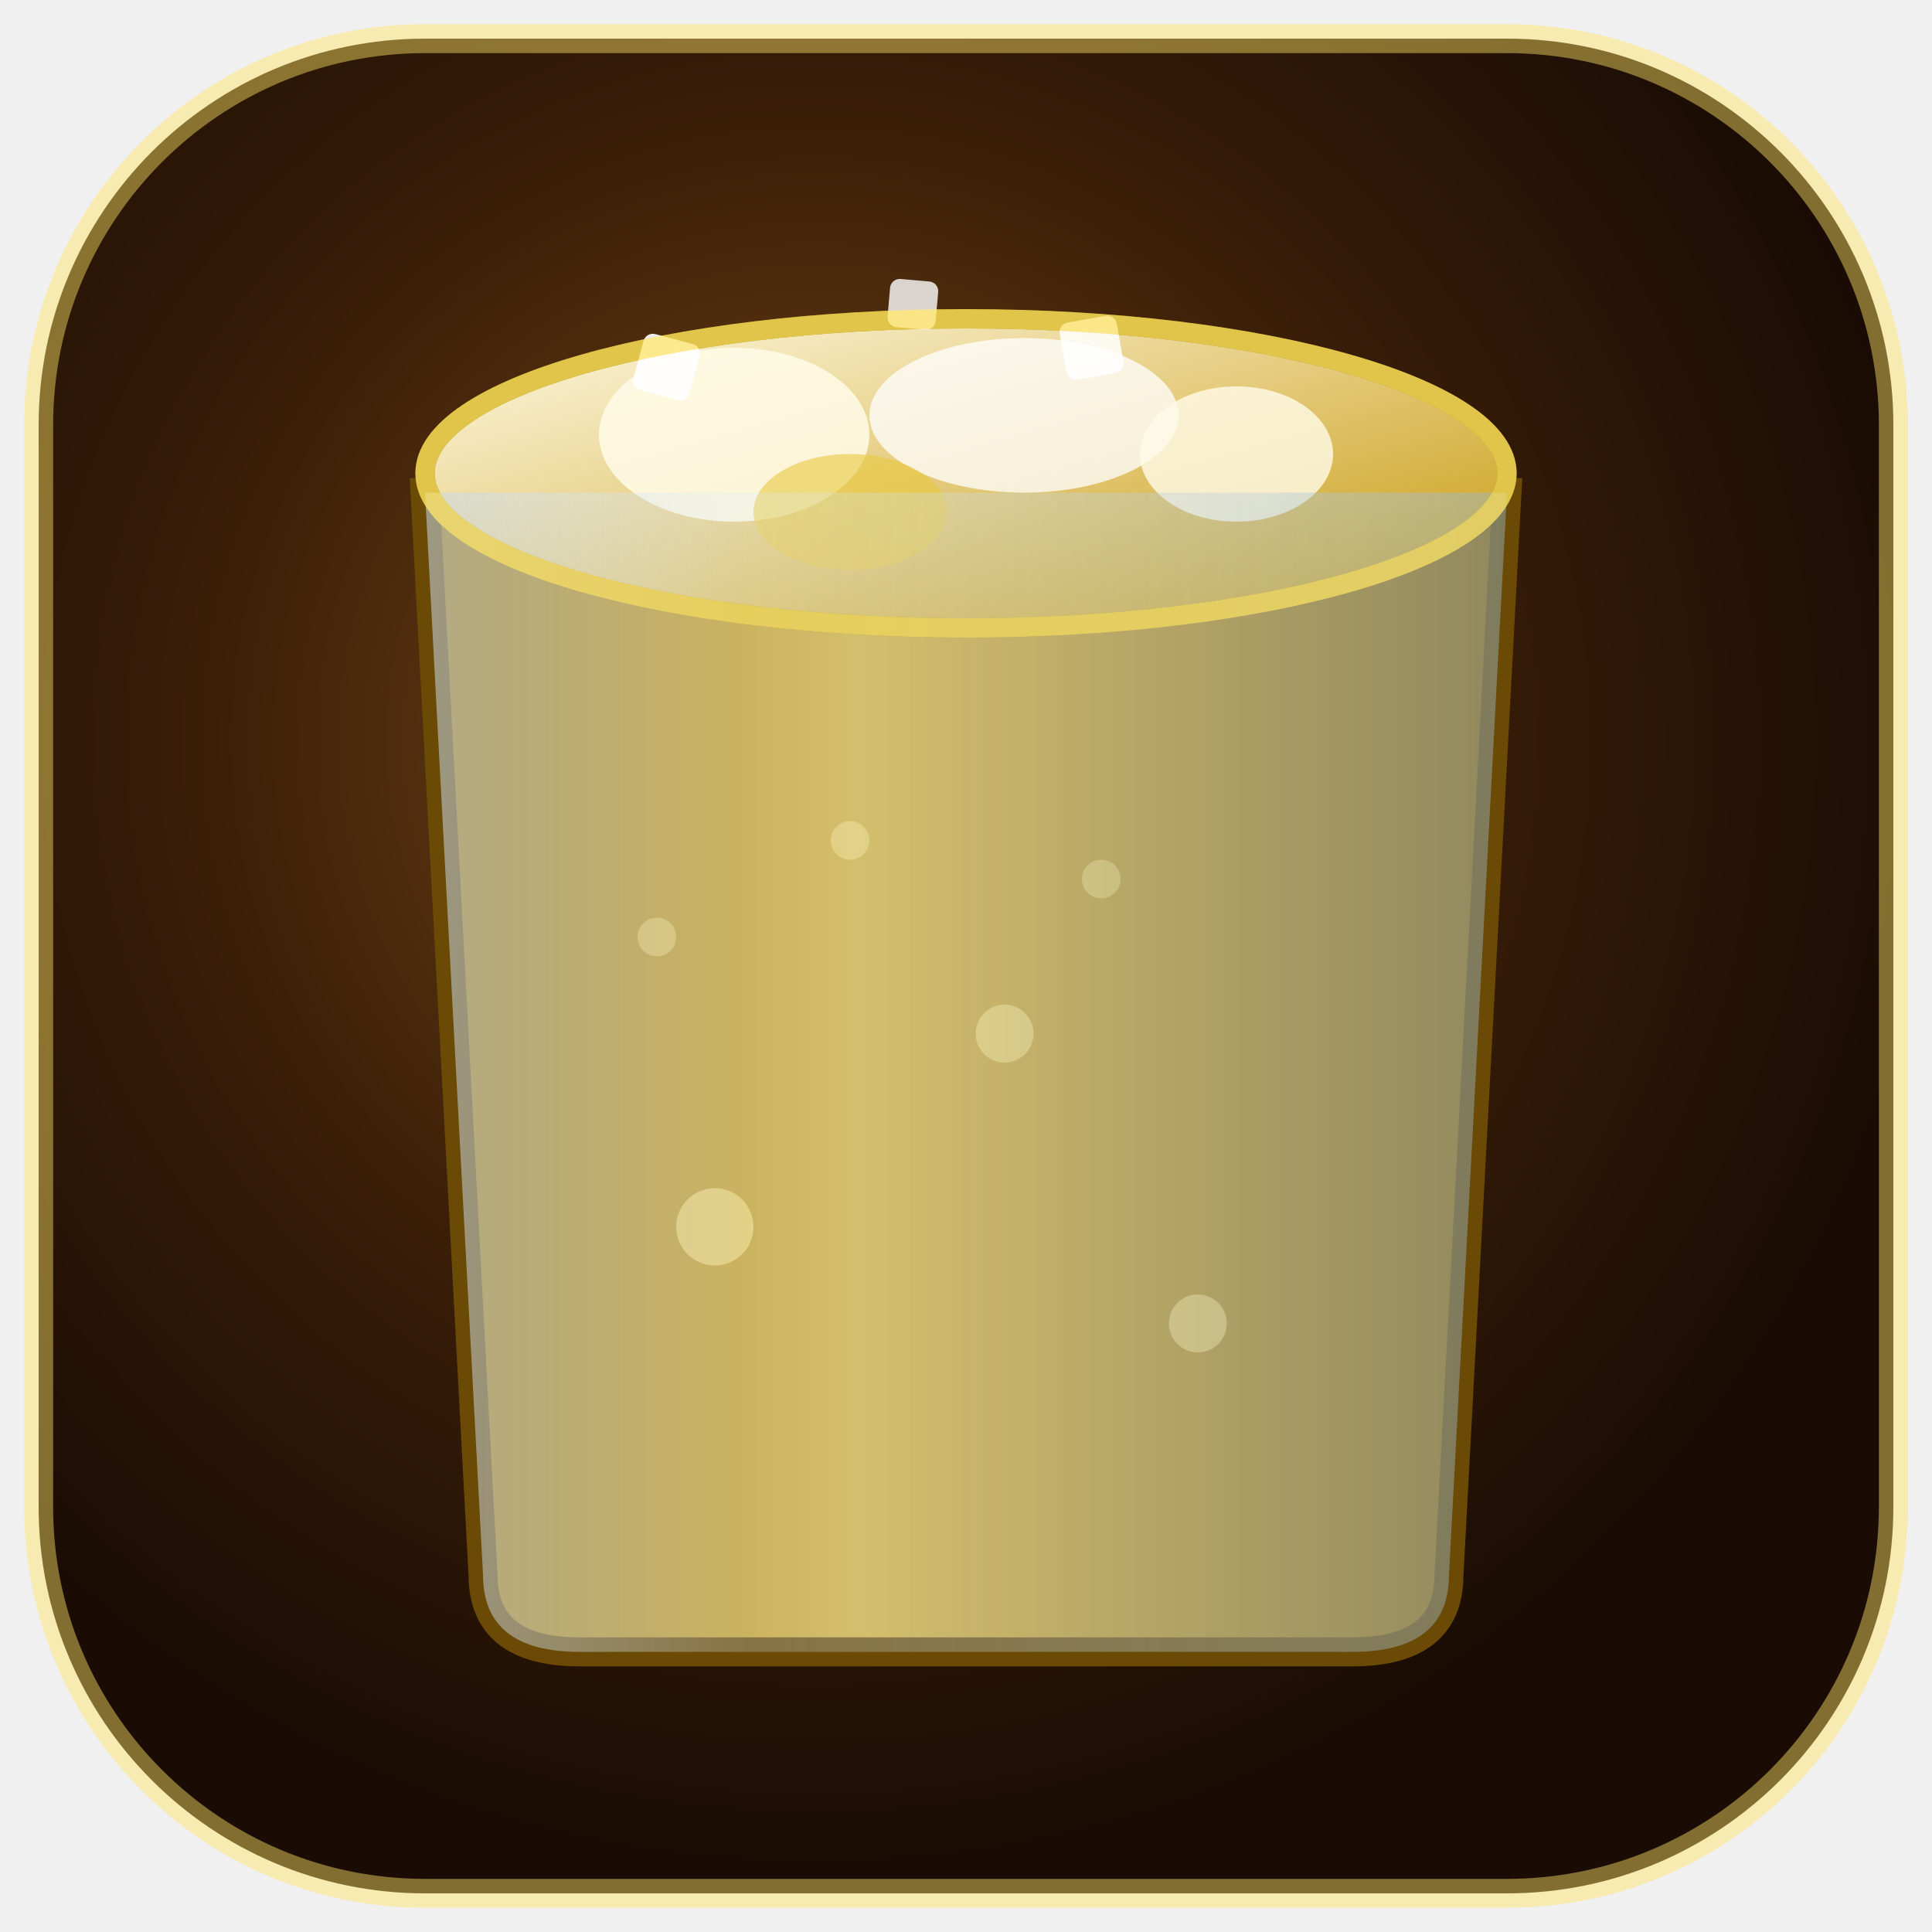
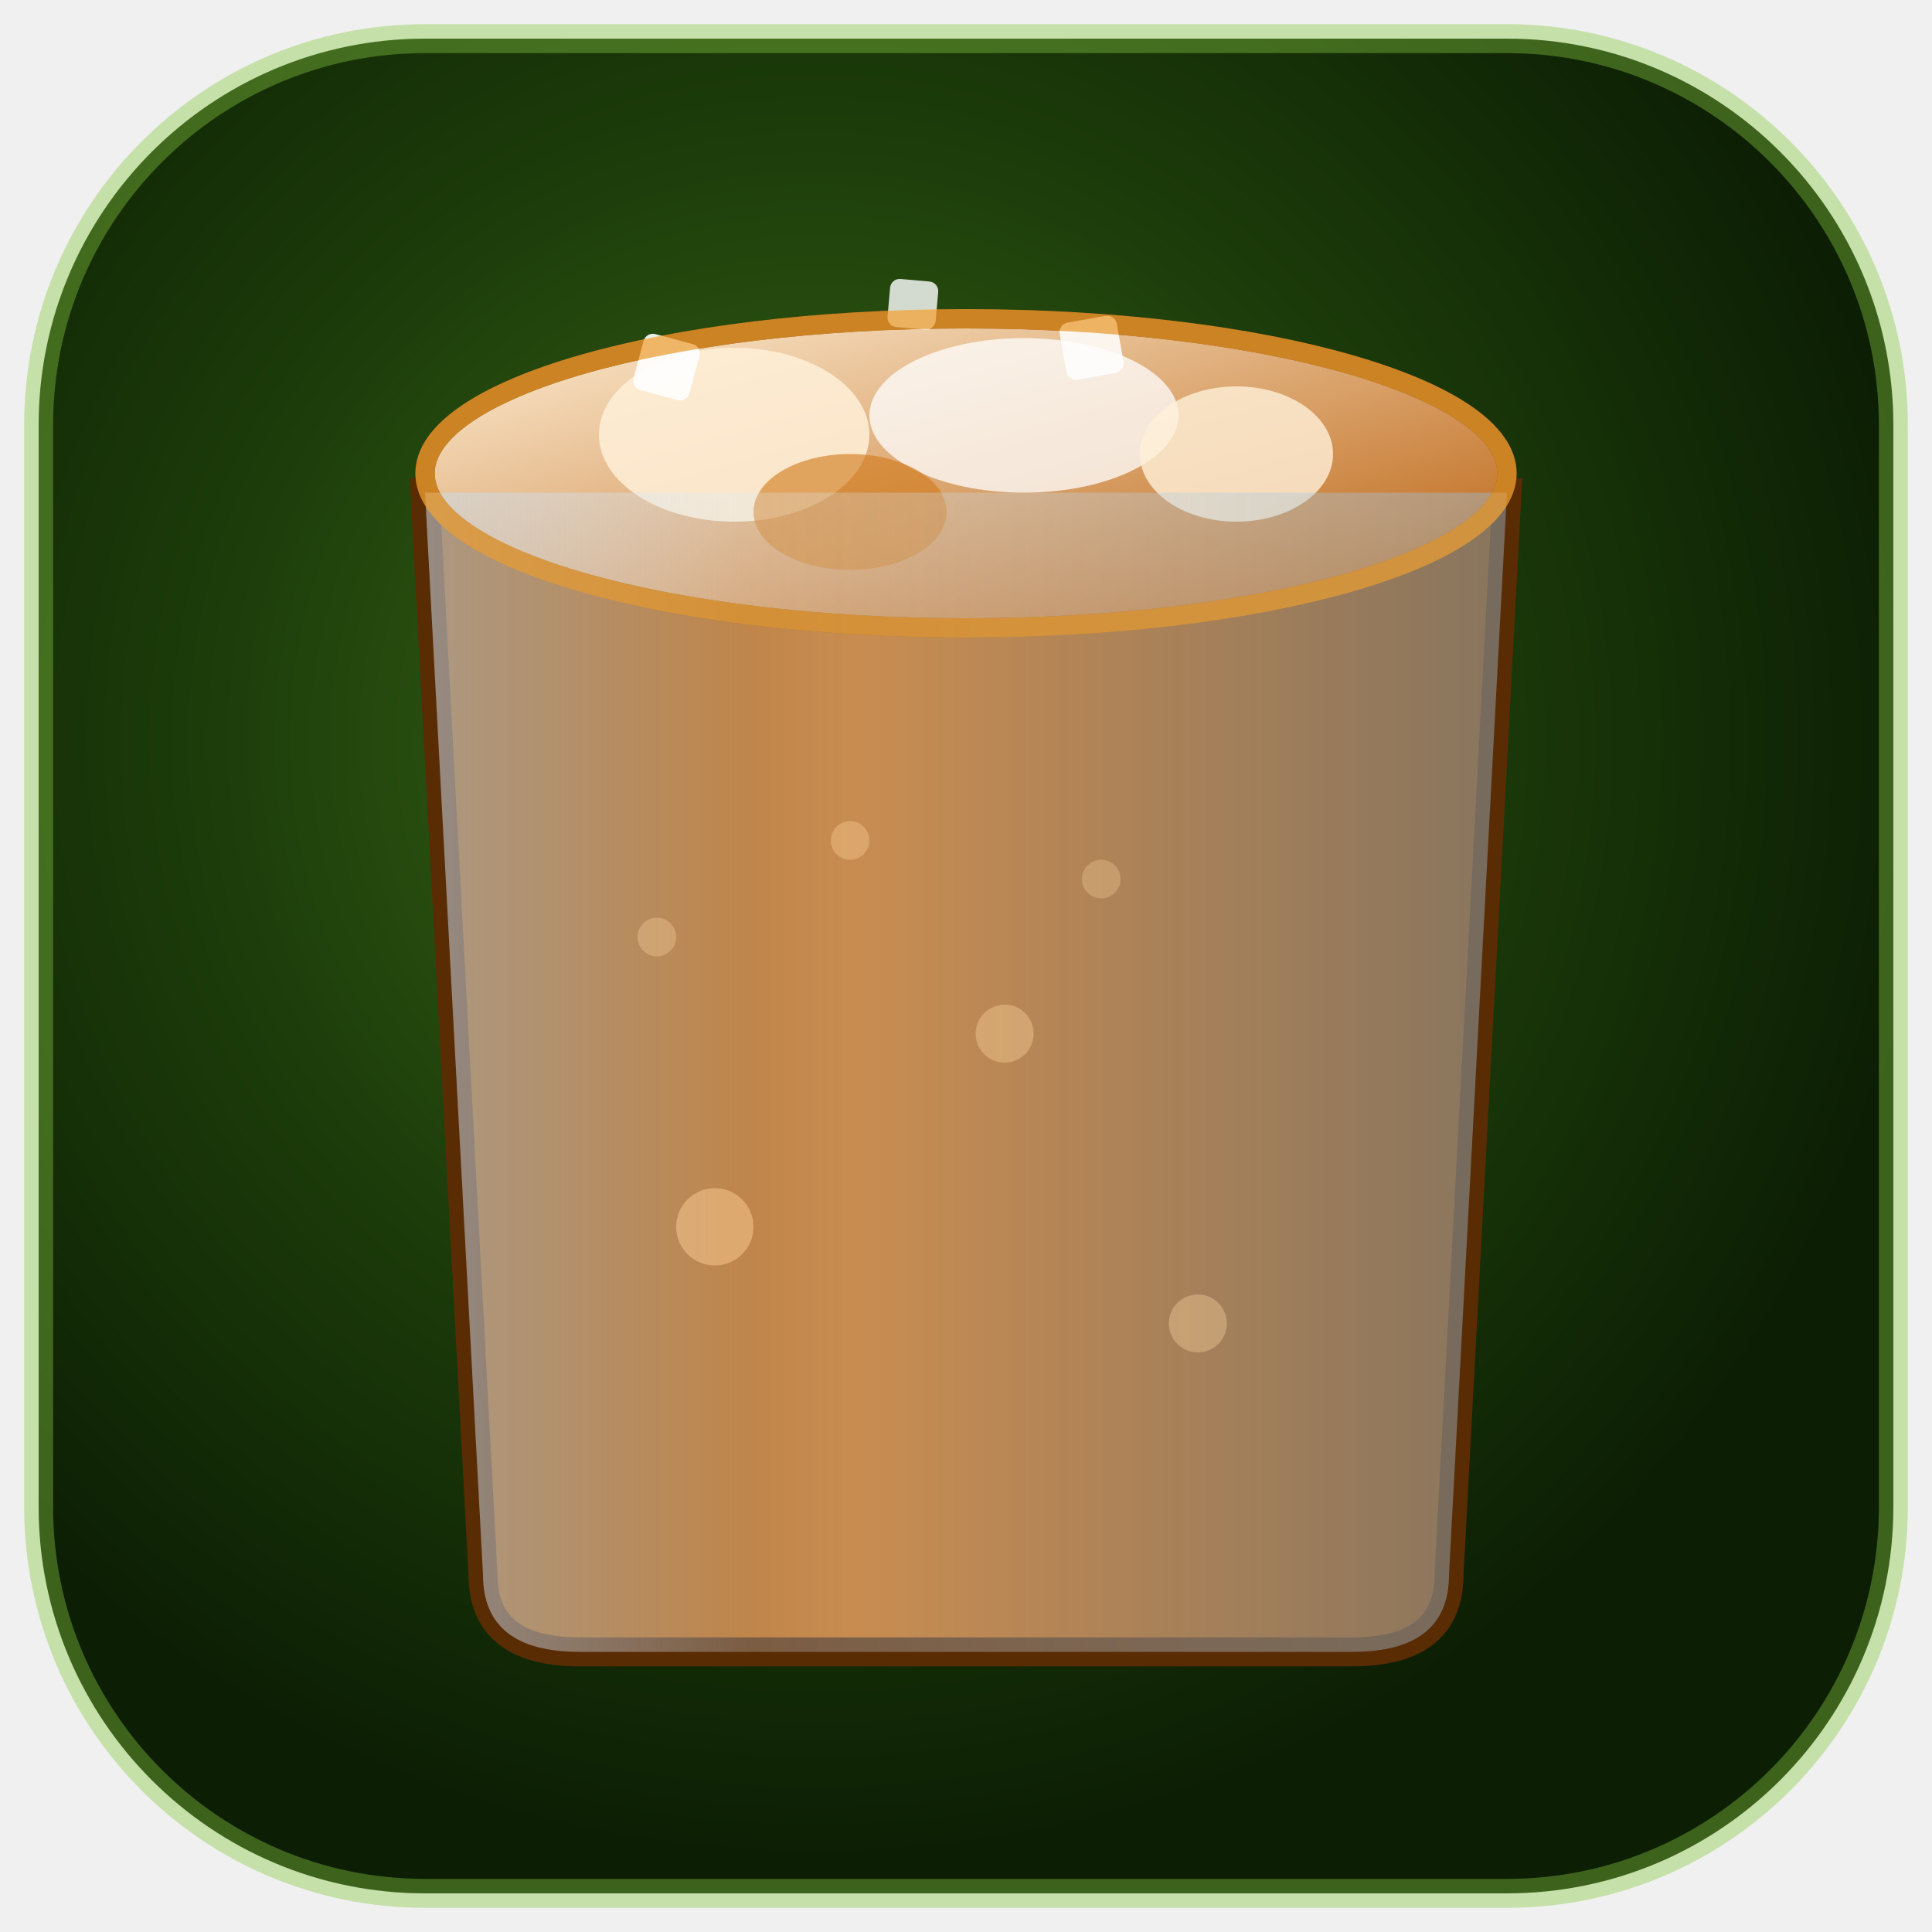
<svg xmlns="http://www.w3.org/2000/svg" viewBox="0 0 100 100" width="100" height="100">
  <defs>
    <radialGradient id="bg" cx="42%" cy="38%" r="60%">
-       <stop offset="0%" stop-color="#7A4A18" />
-       <stop offset="55%" stop-color="#3A1E08" />
-       <stop offset="100%" stop-color="#1A0C04" />
+       <stop offset="0%" stop-color="#3A6818" />
+       <stop offset="55%" stop-color="#1C3C0A" />
+       <stop offset="100%" stop-color="#0C1E04" />
    </radialGradient>
    <linearGradient id="drink" x1="0%" y1="0%" x2="100%" y2="0%">
-       <stop offset="0%" stop-color="#9A7208" />
-       <stop offset="40%" stop-color="#D4AF37" />
-       <stop offset="100%" stop-color="#8A6205" />
+       <stop offset="0%" stop-color="#8B4A04" />
+       <stop offset="40%" stop-color="#C46A10" />
+       <stop offset="100%" stop-color="#7A3E04" />
    </linearGradient>
    <linearGradient id="foam" x1="0%" y1="0%" x2="100%" y2="100%">
-       <stop offset="0%" stop-color="#FFFBE8" />
-       <stop offset="100%" stop-color="#C8980A" />
+       <stop offset="0%" stop-color="#FFF0D8" />
+       <stop offset="100%" stop-color="#B85C08" />
    </linearGradient>
    <linearGradient id="glass" x1="0%" y1="0%" x2="100%" y2="0%">
      <stop offset="0%" stop-color="#c8d8e8" stop-opacity="0.55" />
      <stop offset="30%" stop-color="#ddeeff" stop-opacity="0.25" />
      <stop offset="100%" stop-color="#9ab8cc" stop-opacity="0.45" />
    </linearGradient>
  </defs>
  <rect x="2" y="2" width="96" height="96" rx="20" ry="20" fill="url(#bg)" />
-   <rect x="2" y="2" width="96" height="96" rx="20" ry="20" fill="none" stroke="#FFE566" stroke-width="1.5" opacity="0.45" />
+   <rect x="2" y="2" width="96" height="96" rx="20" ry="20" fill="none" stroke="#88C840" stroke-width="1.5" opacity="0.4" />
  <g transform="translate(0,-6.5)">
-     <path d="M22 32 L25 88 Q25 92 30 92 L70 92 Q75 92 75 88 L78 32 Z" fill="url(#drink)" stroke="#6A4A04" stroke-width="1.5" />
-     <ellipse cx="50" cy="31" rx="28" ry="8" fill="url(#foam)" stroke="#9A7808" stroke-width="1" />
-     <ellipse cx="38" cy="29" rx="7" ry="4.5" fill="#FFFBE8" opacity="0.85" />
+     <path d="M22 32 L25 88 Q25 92 30 92 L70 92 Q75 92 75 88 L78 32 Z" fill="url(#drink)" stroke="#5A2C04" stroke-width="1.5" />
+     <ellipse cx="50" cy="31" rx="28" ry="8" fill="url(#foam)" stroke="#7A4008" stroke-width="1" />
+     <ellipse cx="38" cy="29" rx="7" ry="4.5" fill="#FFF0D8" opacity="0.85" />
    <ellipse cx="53" cy="28" rx="8" ry="4" fill="#ffffff" opacity="0.75" />
-     <ellipse cx="64" cy="30" rx="5" ry="3.5" fill="#FFFBE8" opacity="0.80" />
-     <ellipse cx="44" cy="33" rx="5" ry="3" fill="#E8C840" opacity="0.6" />
-     <circle cx="37" cy="70" r="2" fill="#FFE88A" opacity="0.55" />
-     <circle cx="52" cy="60" r="1.5" fill="#FFE88A" opacity="0.50" />
-     <circle cx="44" cy="50" r="1" fill="#FFE88A" opacity="0.45" />
-     <circle cx="62" cy="75" r="1.5" fill="#FFE88A" opacity="0.50" />
-     <circle cx="57" cy="52" r="1" fill="#FFE88A" opacity="0.40" />
-     <circle cx="34" cy="55" r="1" fill="#FFE88A" opacity="0.40" />
+     <ellipse cx="64" cy="30" rx="5" ry="3.5" fill="#FFF0D8" opacity="0.80" />
+     <ellipse cx="44" cy="33" rx="5" ry="3" fill="#D07818" opacity="0.6" />
+     <circle cx="37" cy="70" r="2" fill="#FFB860" opacity="0.55" />
+     <circle cx="52" cy="60" r="1.5" fill="#FFB860" opacity="0.50" />
+     <circle cx="44" cy="50" r="1" fill="#FFB860" opacity="0.45" />
+     <circle cx="62" cy="75" r="1.5" fill="#FFB860" opacity="0.50" />
+     <circle cx="57" cy="52" r="1" fill="#FFB860" opacity="0.40" />
+     <circle cx="34" cy="55" r="1" fill="#FFB860" opacity="0.40" />
    <path d="M22 32 L25 88 Q25 92 30 92 L70 92 Q75 92 75 88 L78 32 Z" fill="url(#glass)" />
    <rect x="33" y="24" width="3" height="3" rx="0.5" fill="#ffffff" opacity="0.9" transform="rotate(15,34.5,25.5)" />
    <rect x="55" y="23" width="3" height="3" rx="0.5" fill="#ffffff" opacity="0.85" transform="rotate(-10,56.5,24.5)" />
    <rect x="46" y="21" width="2.5" height="2.5" rx="0.5" fill="#ffffff" opacity="0.8" transform="rotate(5,47.25,22.25)" />
-     <ellipse cx="50" cy="31" rx="28" ry="8" fill="none" stroke="#FFE566" stroke-width="1" opacity="0.7" />
+     <ellipse cx="50" cy="31" rx="28" ry="8" fill="none" stroke="#F0A030" stroke-width="1" opacity="0.7" />
  </g>
</svg>
